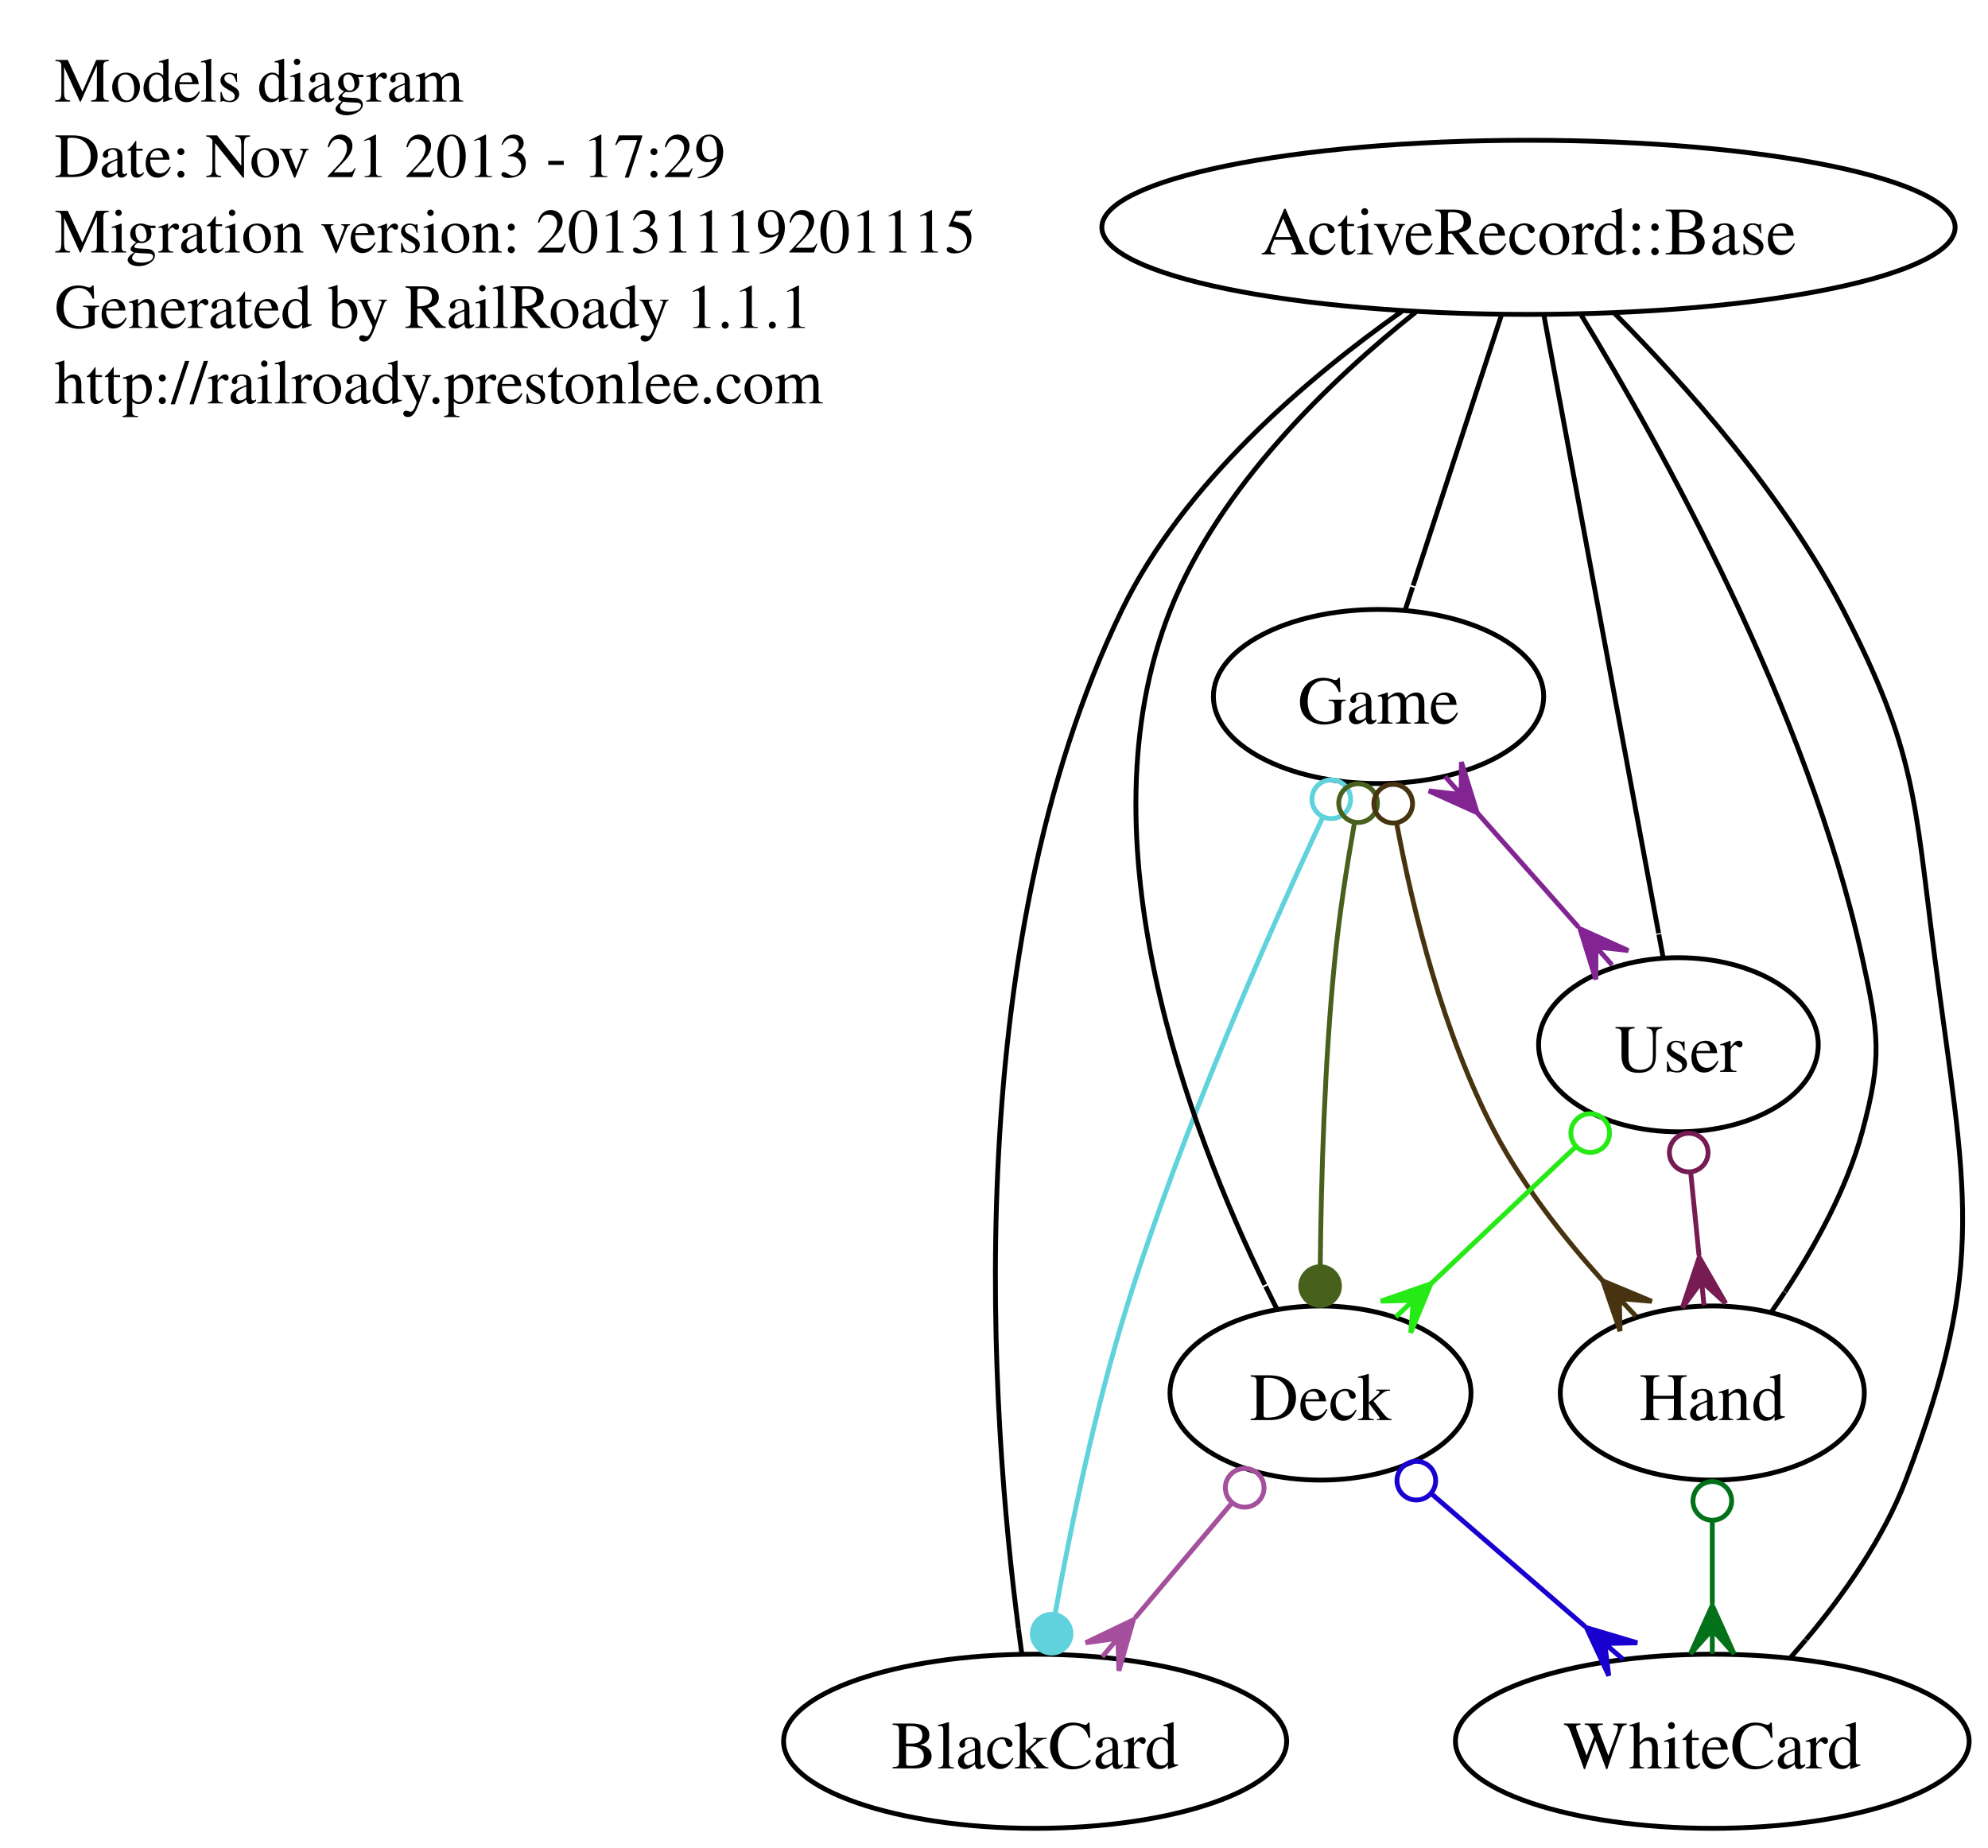
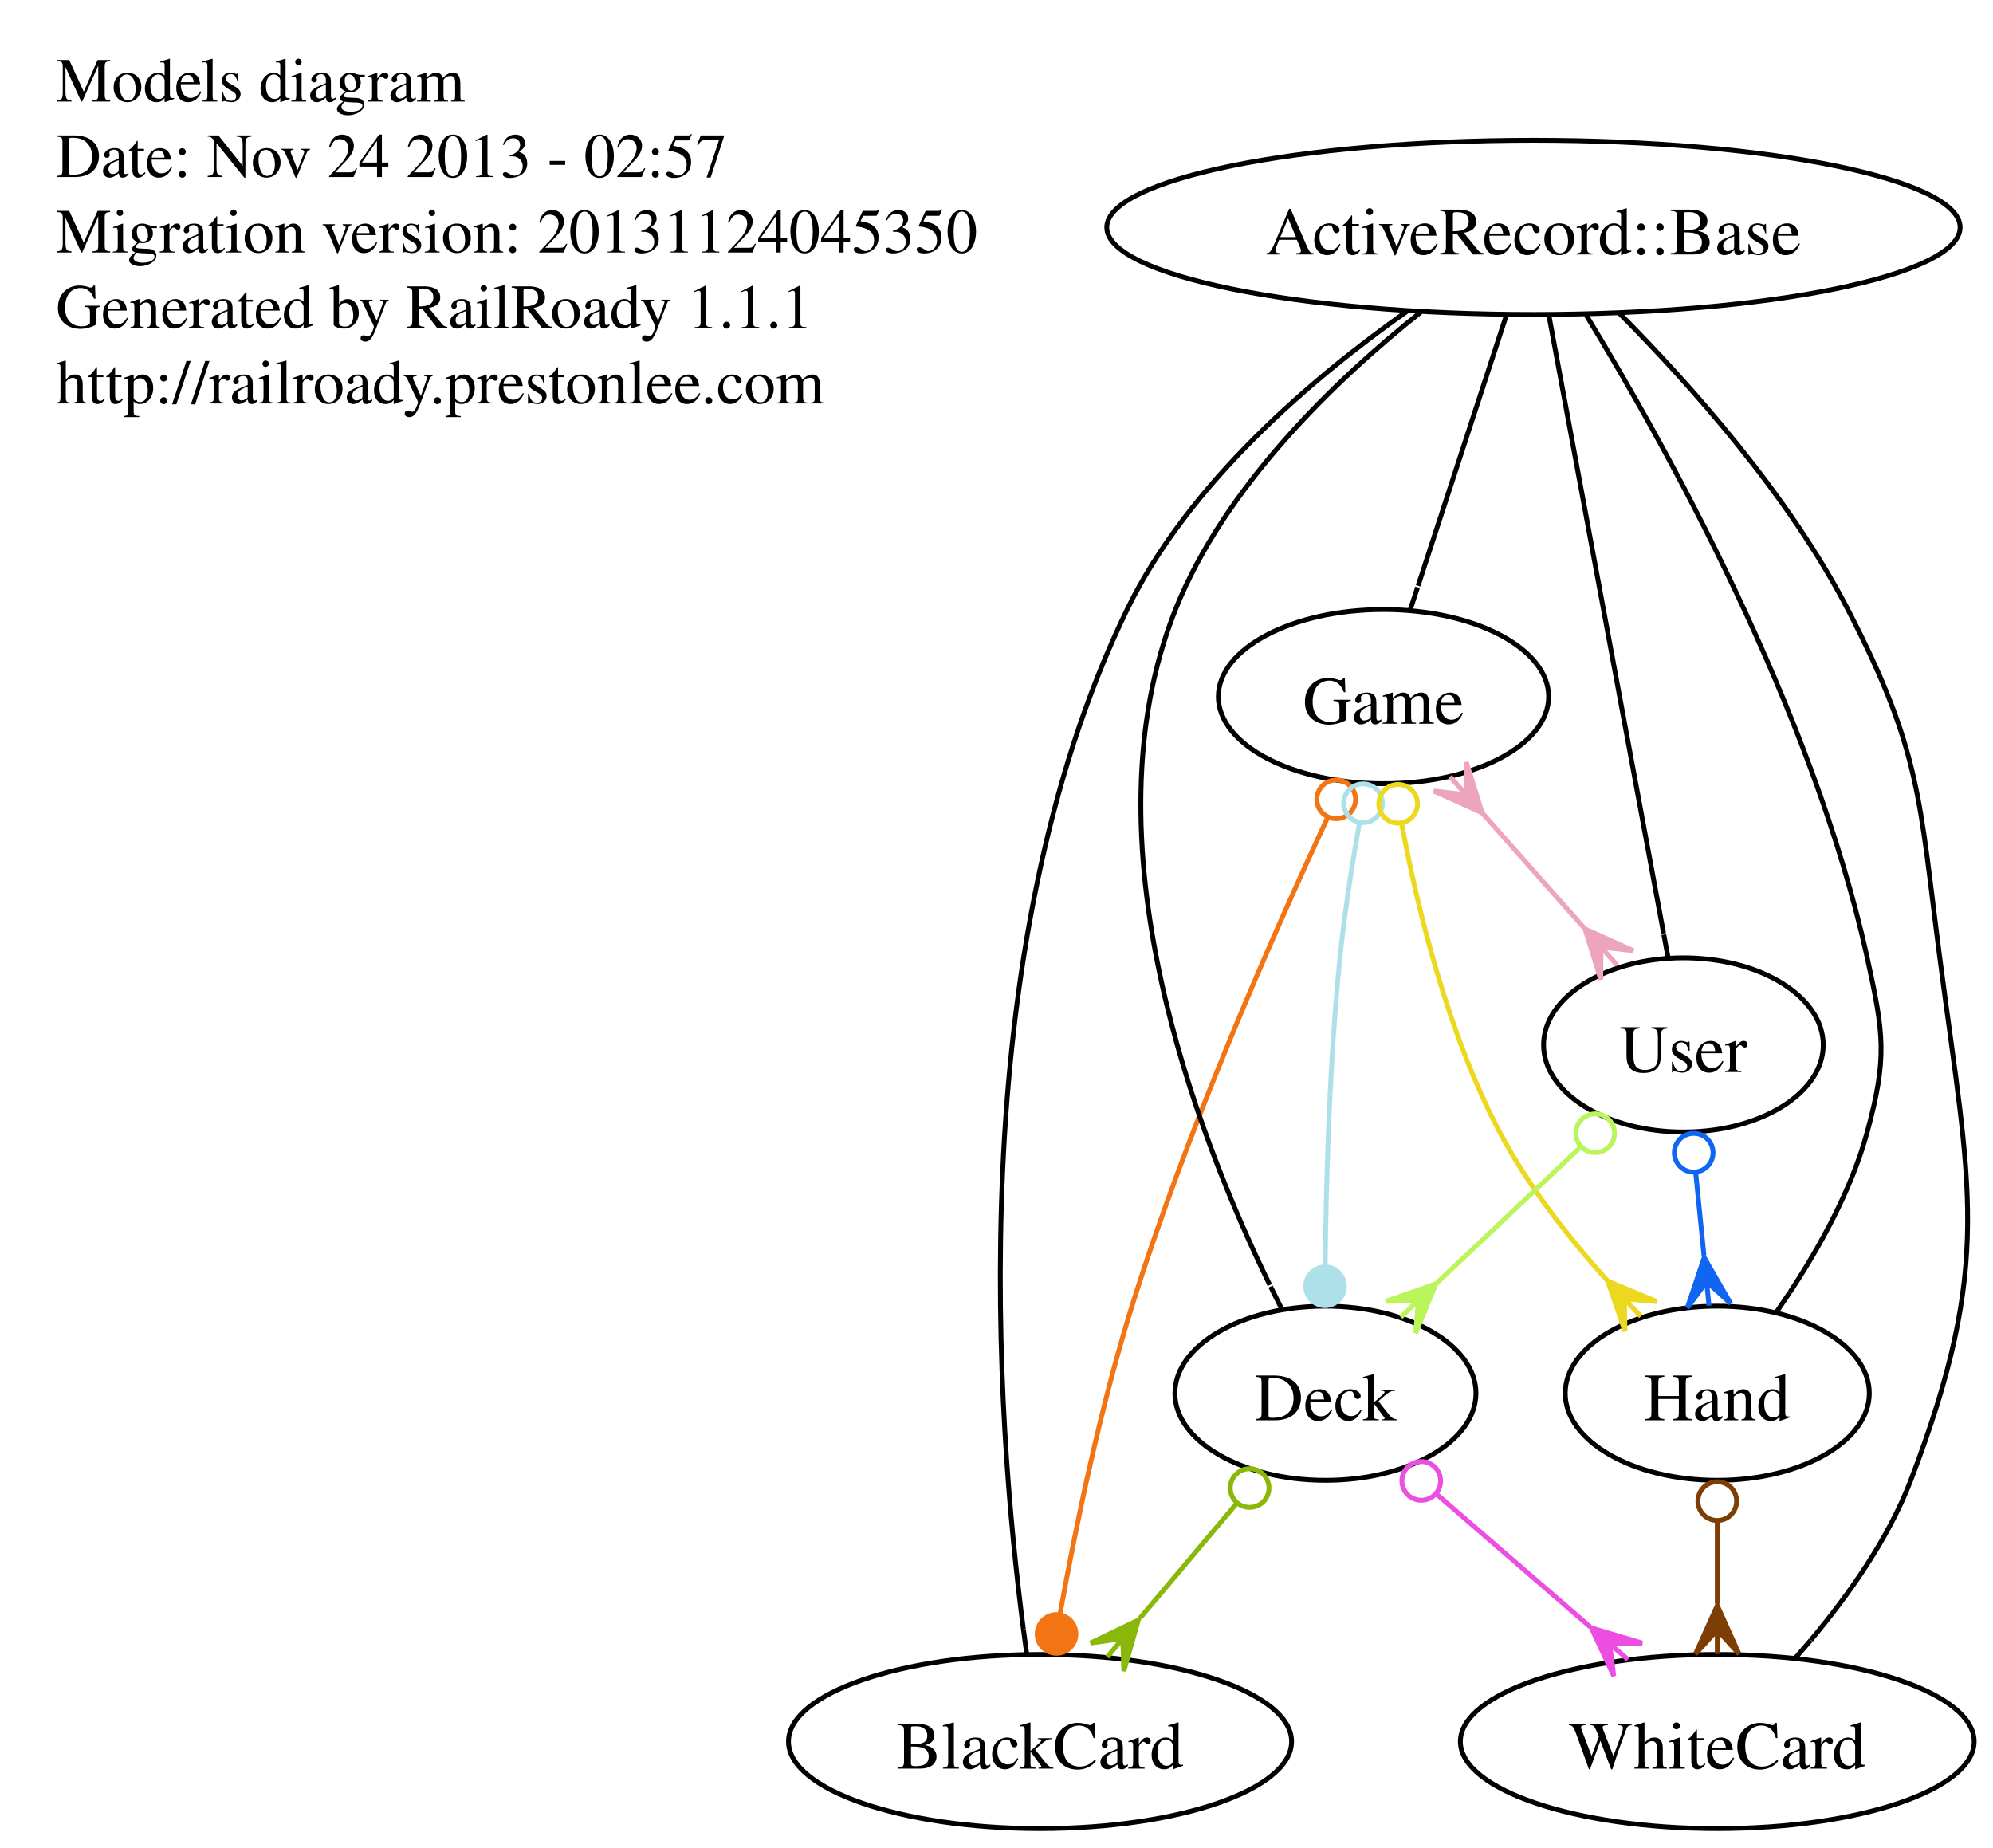
- <svg xmlns="http://www.w3.org/2000/svg" width="411pt" height="382pt" viewBox="0.00 0.00 411.00 382.00">
+ <svg xmlns="http://www.w3.org/2000/svg" width="412pt" height="382pt" viewBox="0.00 0.00 412.00 382.00">
  <g id="graph0" class="graph" transform="scale(1 1) rotate(0) translate(4 378)">
-     <polygon fill="white" stroke="white" points="-4,4 -4,-378 407,-378 407,4 -4,4" />
+     <polygon fill="white" stroke="white" points="-4,4 -4,-378 408,-378 408,4 -4,4" />
    <g id="node1" class="node">
-       <text text-anchor="start" x="7.264" y="-357" font-family="Times,serif" font-size="13.00">Models diagram</text>
-       <text text-anchor="start" x="7.264" y="-341.4" font-family="Times,serif" font-size="13.00">Date: Nov 21 2013 - 17:29</text>
-       <text text-anchor="start" x="7.264" y="-325.8" font-family="Times,serif" font-size="13.00">Migration version: 20131119201115</text>
-       <text text-anchor="start" x="7.264" y="-310.2" font-family="Times,serif" font-size="13.00">Generated by RailRoady 1.1.1</text>
-       <text text-anchor="start" x="7.264" y="-294.6" font-family="Times,serif" font-size="13.00">http://railroady.prestonlee.com</text>
+       <text text-anchor="start" x="7.55" y="-357" font-family="Times,serif" font-size="13.00">Models diagram</text>
+       <text text-anchor="start" x="7.55" y="-341.4" font-family="Times,serif" font-size="13.00">Date: Nov 24 2013 - 02:57</text>
+       <text text-anchor="start" x="7.55" y="-325.8" font-family="Times,serif" font-size="13.00">Migration version: 20131124045350</text>
+       <text text-anchor="start" x="7.55" y="-310.2" font-family="Times,serif" font-size="13.00">Generated by RailRoady 1.1.1</text>
+       <text text-anchor="start" x="7.55" y="-294.6" font-family="Times,serif" font-size="13.00">http://railroady.prestonlee.com</text>
    </g>
    <g id="node2" class="node">
-       <ellipse fill="none" stroke="black" cx="210" cy="-18" rx="52.001" ry="18" />
-       <text text-anchor="middle" x="210" y="-12.4" font-family="Times,serif" font-size="14.00">BlackCard</text>
+       <ellipse fill="none" stroke="black" cx="211" cy="-18" rx="52.001" ry="18" />
+       <text text-anchor="middle" x="211" y="-12.4" font-family="Times,serif" font-size="14.00">BlackCard</text>
    </g>
    <g id="node3" class="node">
-       <ellipse fill="none" stroke="black" cx="269" cy="-90" rx="31.118" ry="18" />
-       <text text-anchor="middle" x="269" y="-84.4" font-family="Times,serif" font-size="14.00">Deck</text>
+       <ellipse fill="none" stroke="black" cx="270" cy="-90" rx="31.118" ry="18" />
+       <text text-anchor="middle" x="270" y="-84.4" font-family="Times,serif" font-size="14.00">Deck</text>
    </g>
    <g id="edge3" class="edge">
-       <path fill="none" stroke="#a4509d" d="M250.742,-67.338C244.381,-59.791 237.2,-51.271 230.658,-43.51" />
-       <ellipse fill="none" stroke="#a4509d" cx="253.328" cy="-70.406" rx="4" ry="4" />
-       <polygon fill="#a4509d" stroke="#a4509d" points="230.324,-43.114 227.32,-32.567 227.102,-39.29 223.879,-35.467 223.879,-35.467 223.879,-35.467 227.102,-39.29 220.439,-38.367 230.324,-43.114 230.324,-43.114" />
+       <path fill="none" stroke="#89b70a" d="M251.742,-67.338C245.381,-59.791 238.2,-51.271 231.658,-43.51" />
+       <ellipse fill="none" stroke="#89b70a" cx="254.328" cy="-70.406" rx="4" ry="4" />
+       <polygon fill="#89b70a" stroke="#89b70a" points="231.324,-43.114 228.32,-32.567 228.102,-39.29 224.879,-35.467 224.879,-35.467 224.879,-35.467 228.102,-39.29 221.439,-38.367 231.324,-43.114 231.324,-43.114" />
    </g>
    <g id="node7" class="node">
-       <ellipse fill="none" stroke="black" cx="350" cy="-18" rx="53.106" ry="18" />
-       <text text-anchor="middle" x="350" y="-12.4" font-family="Times,serif" font-size="14.00">WhiteCard</text>
+       <ellipse fill="none" stroke="black" cx="351" cy="-18" rx="53.106" ry="18" />
+       <text text-anchor="middle" x="351" y="-12.4" font-family="Times,serif" font-size="14.00">WhiteCard</text>
    </g>
    <g id="edge2" class="edge">
-       <path fill="none" stroke="#1700d0" d="M292.044,-69.086C301.918,-60.552 313.505,-50.539 323.712,-41.718" />
-       <ellipse fill="none" stroke="#1700d0" cx="288.81" cy="-71.88" rx="4" ry="4" />
-       <polygon fill="#1700d0" stroke="#1700d0" points="323.978,-41.488 334.486,-38.355 327.761,-38.219 331.544,-34.95 331.544,-34.95 331.544,-34.95 327.761,-38.219 328.601,-31.545 323.978,-41.488 323.978,-41.488" />
+       <path fill="none" stroke="#ed4ee2" d="M293.044,-69.086C302.918,-60.552 314.505,-50.539 324.712,-41.718" />
+       <ellipse fill="none" stroke="#ed4ee2" cx="289.81" cy="-71.88" rx="4" ry="4" />
+       <polygon fill="#ed4ee2" stroke="#ed4ee2" points="324.978,-41.488 335.486,-38.355 328.761,-38.219 332.544,-34.95 332.544,-34.95 332.544,-34.95 328.761,-38.219 329.601,-31.545 324.978,-41.488 324.978,-41.488" />
    </g>
    <g id="node4" class="node">
-       <ellipse fill="none" stroke="black" cx="281" cy="-234" rx="34.142" ry="18" />
-       <text text-anchor="middle" x="281" y="-228.4" font-family="Times,serif" font-size="14.00">Game</text>
+       <ellipse fill="none" stroke="black" cx="282" cy="-234" rx="34.142" ry="18" />
+       <text text-anchor="middle" x="282" y="-228.4" font-family="Times,serif" font-size="14.00">Game</text>
    </g>
    <g id="edge5" class="edge">
-       <path fill="none" stroke="#5fd2dc" d="M269.403,-208.882C257.844,-184.062 240.238,-144.04 229,-108 222.452,-87.001 217.407,-62.521 214.166,-44.555" />
-       <ellipse fill="none" stroke="#5fd2dc" cx="271.227" cy="-212.762" rx="4" ry="4" />
-       <ellipse fill="#5fd2dc" stroke="#5fd2dc" cx="213.412" cy="-40.243" rx="4" ry="4" />
+       <path fill="none" stroke="#f27413" d="M270.403,-208.882C258.844,-184.062 241.238,-144.04 230,-108 223.452,-87.001 218.407,-62.521 215.166,-44.555" />
+       <ellipse fill="none" stroke="#f27413" cx="272.227" cy="-212.762" rx="4" ry="4" />
+       <ellipse fill="#f27413" stroke="#f27413" cx="214.412" cy="-40.243" rx="4" ry="4" />
    </g>
    <g id="edge6" class="edge">
-       <path fill="none" stroke="#47611d" d="M276.025,-207.891C274.473,-199.104 272.927,-189.148 272,-180 269.831,-158.586 269.134,-134.142 268.949,-116.296" />
-       <ellipse fill="none" stroke="#47611d" cx="276.772" cy="-211.96" rx="4" ry="4" />
-       <ellipse fill="#47611d" stroke="#47611d" cx="268.922" cy="-112.108" rx="4" ry="4" />
+       <path fill="none" stroke="#aee0e9" d="M277.025,-207.891C275.473,-199.104 273.927,-189.148 273,-180 270.831,-158.586 270.134,-134.142 269.949,-116.296" />
+       <ellipse fill="none" stroke="#aee0e9" cx="277.772" cy="-211.96" rx="4" ry="4" />
+       <ellipse fill="#aee0e9" stroke="#aee0e9" cx="269.922" cy="-112.108" rx="4" ry="4" />
    </g>
    <g id="node5" class="node">
-       <ellipse fill="none" stroke="black" cx="350" cy="-90" rx="31.431" ry="18" />
-       <text text-anchor="middle" x="350" y="-84.4" font-family="Times,serif" font-size="14.00">Hand</text>
+       <ellipse fill="none" stroke="black" cx="351" cy="-90" rx="31.431" ry="18" />
+       <text text-anchor="middle" x="351" y="-84.4" font-family="Times,serif" font-size="14.00">Hand</text>
    </g>
    <g id="edge7" class="edge">
-       <path fill="none" stroke="#483310" d="M284.736,-207.825C288.185,-189.379 294.416,-164.149 305,-144 310.818,-132.925 319.3,-122.13 327.337,-113.205" />
-       <ellipse fill="none" stroke="#483310" cx="284.033" cy="-211.841" rx="4" ry="4" />
-       <polygon fill="#483310" stroke="#483310" points="327.364,-113.175 337.488,-108.96 330.785,-109.529 334.206,-105.882 334.206,-105.882 334.206,-105.882 330.785,-109.529 330.924,-102.803 327.364,-113.175 327.364,-113.175" />
+       <path fill="none" stroke="#ecd81f" d="M285.736,-207.825C289.185,-189.379 295.416,-164.149 306,-144 311.818,-132.925 320.3,-122.13 328.337,-113.205" />
+       <ellipse fill="none" stroke="#ecd81f" cx="285.033" cy="-211.841" rx="4" ry="4" />
+       <polygon fill="#ecd81f" stroke="#ecd81f" points="328.364,-113.175 338.488,-108.96 331.785,-109.529 335.206,-105.882 335.206,-105.882 335.206,-105.882 331.785,-109.529 331.924,-102.803 328.364,-113.175 328.364,-113.175" />
    </g>
    <g id="node6" class="node">
-       <ellipse fill="none" stroke="black" cx="343" cy="-162" rx="28.909" ry="18" />
-       <text text-anchor="middle" x="343" y="-156.4" font-family="Times,serif" font-size="14.00">User</text>
+       <ellipse fill="none" stroke="black" cx="344" cy="-162" rx="28.909" ry="18" />
+       <text text-anchor="middle" x="344" y="-156.4" font-family="Times,serif" font-size="14.00">User</text>
    </g>
    <g id="edge8" class="edge">
-       <path fill="none" stroke="#822593" d="M301.417,-209.948C308.131,-202.368 315.598,-193.937 322.331,-186.336" />
-       <polygon fill="#822593" stroke="#822593" points="301.39,-209.979 291.391,-214.481 298.075,-213.722 294.76,-217.465 294.76,-217.465 294.76,-217.465 298.075,-213.722 298.128,-220.448 301.39,-209.979 301.39,-209.979" />
-       <polygon fill="#822593" stroke="#822593" points="322.648,-185.978 332.647,-181.476 325.963,-182.235 329.279,-178.492 329.279,-178.492 329.279,-178.492 325.963,-182.235 325.91,-175.508 322.648,-185.978 322.648,-185.978" />
+       <path fill="none" stroke="#eda5bd" d="M302.417,-209.948C309.131,-202.368 316.598,-193.937 323.331,-186.336" />
+       <polygon fill="#eda5bd" stroke="#eda5bd" points="302.39,-209.979 292.391,-214.481 299.075,-213.722 295.76,-217.465 295.76,-217.465 295.76,-217.465 299.075,-213.722 299.128,-220.448 302.39,-209.979 302.39,-209.979" />
+       <polygon fill="#eda5bd" stroke="#eda5bd" points="323.648,-185.978 333.647,-181.476 326.963,-182.235 330.279,-178.492 330.279,-178.492 330.279,-178.492 326.963,-182.235 326.91,-175.508 323.648,-185.978 323.648,-185.978" />
    </g>
    <g id="edge10" class="edge">
-       <path fill="none" stroke="#037119" d="M350,-63.64C350,-58.063 350,-52.132 350,-46.476" />
-       <ellipse fill="none" stroke="#037119" cx="350" cy="-67.697" rx="4" ry="4" />
-       <polygon fill="#037119" stroke="#037119" points="350,-46.104 354.5,-36.104 350,-41.104 350,-36.104 350,-36.104 350,-36.104 350,-41.104 345.5,-36.104 350,-46.104 350,-46.104" />
+       <path fill="none" stroke="#7d3e05" d="M351,-63.64C351,-58.063 351,-52.132 351,-46.476" />
+       <ellipse fill="none" stroke="#7d3e05" cx="351" cy="-67.697" rx="4" ry="4" />
+       <polygon fill="#7d3e05" stroke="#7d3e05" points="351,-46.104 355.5,-36.104 351,-41.104 351,-36.104 351,-36.104 351,-36.104 351,-41.104 346.5,-36.104 351,-46.104 351,-46.104" />
    </g>
    <g id="edge13" class="edge">
-       <path fill="none" stroke="#26ea15" d="M321.74,-140.889C312.381,-132.036 301.37,-121.62 291.837,-112.602" />
-       <ellipse fill="none" stroke="#26ea15" cx="324.761" cy="-143.747" rx="4" ry="4" />
-       <polygon fill="#26ea15" stroke="#26ea15" points="291.833,-112.598 287.66,-102.457 288.2,-109.162 284.568,-105.726 284.568,-105.726 284.568,-105.726 288.2,-109.162 281.475,-108.995 291.833,-112.598 291.833,-112.598" />
+       <path fill="none" stroke="#baf55b" d="M322.74,-140.889C313.381,-132.036 302.37,-121.62 292.837,-112.602" />
+       <ellipse fill="none" stroke="#baf55b" cx="325.761" cy="-143.747" rx="4" ry="4" />
+       <polygon fill="#baf55b" stroke="#baf55b" points="292.833,-112.598 288.66,-102.457 289.2,-109.162 285.568,-105.726 285.568,-105.726 285.568,-105.726 289.2,-109.162 282.475,-108.995 292.833,-112.598 292.833,-112.598" />
    </g>
    <g id="edge12" class="edge">
-       <path fill="none" stroke="#761c52" d="M345.536,-135.64C346.094,-130.063 346.687,-124.132 347.252,-118.476" />
-       <ellipse fill="none" stroke="#761c52" cx="345.128" cy="-139.716" rx="4" ry="4" />
-       <polygon fill="#761c52" stroke="#761c52" points="347.294,-118.055 352.767,-108.552 347.792,-113.08 348.29,-108.104 348.29,-108.104 348.29,-108.104 347.792,-113.08 343.812,-107.657 347.294,-118.055 347.294,-118.055" />
+       <path fill="none" stroke="#1166f1" d="M346.536,-135.64C347.094,-130.063 347.687,-124.132 348.252,-118.476" />
+       <ellipse fill="none" stroke="#1166f1" cx="346.128" cy="-139.716" rx="4" ry="4" />
+       <polygon fill="#1166f1" stroke="#1166f1" points="348.294,-118.055 353.767,-108.552 348.792,-113.08 349.29,-108.104 349.29,-108.104 349.29,-108.104 348.792,-113.08 344.812,-107.657 348.294,-118.055 348.294,-118.055" />
    </g>
    <g id="node8" class="node">
-       <ellipse fill="none" stroke="black" cx="312" cy="-331" rx="88.203" ry="18" />
-       <text text-anchor="middle" x="312" y="-325.4" font-family="Times,serif" font-size="14.00">ActiveRecord::Base</text>
+       <ellipse fill="none" stroke="black" cx="313" cy="-331" rx="88.203" ry="18" />
+       <text text-anchor="middle" x="313" y="-325.4" font-family="Times,serif" font-size="14.00">ActiveRecord::Base</text>
    </g>
    <g id="edge1" class="edge">
-       <path fill="none" stroke="black" d="M285.841,-313.644C266.245,-299.823 240.711,-278.128 228,-252 193.633,-181.357 200.956,-84.282 206.565,-41.173" />
-       <polyline fill="none" stroke="black" points="207.237,-36.188 206.569,-41.144 " />
+       <path fill="none" stroke="black" d="M286.841,-313.644C267.245,-299.823 241.711,-278.128 229,-252 194.633,-181.357 201.956,-84.282 207.565,-41.173" />
+       <polyline fill="none" stroke="black" points="208.237,-36.188 207.569,-41.144 " />
    </g>
    <g id="edge4" class="edge">
-       <path fill="none" stroke="black" d="M288.707,-313.481C271.057,-299.422 248.166,-277.487 238,-252 218.98,-204.317 242.145,-143.912 257.496,-112.376" />
-       <polyline fill="none" stroke="black" points="259.885,-107.569 257.66,-112.047 " />
+       <path fill="none" stroke="black" d="M289.707,-313.481C272.057,-299.422 249.166,-277.487 239,-252 219.98,-204.317 243.145,-143.912 258.496,-112.376" />
+       <polyline fill="none" stroke="black" points="260.885,-107.569 258.66,-112.047 " />
    </g>
    <g id="edge9" class="edge">
-       <path fill="none" stroke="black" d="M306.458,-313.016C301.344,-297.345 293.723,-273.99 288.152,-256.918" />
-       <polyline fill="none" stroke="black" points="286.494,-251.837 288.045,-256.59 " />
+       <path fill="none" stroke="black" d="M307.458,-313.016C302.344,-297.345 294.723,-273.99 289.152,-256.918" />
+       <polyline fill="none" stroke="black" points="287.494,-251.837 289.045,-256.59 " />
    </g>
    <g id="edge11" class="edge">
-       <path fill="none" stroke="black" d="M322.895,-312.865C339.342,-285.874 369.779,-231.242 381,-180 384.422,-164.37 385.185,-159.443 381,-144 377.809,-132.223 371.273,-120.381 365.022,-110.887" />
-       <polyline fill="none" stroke="black" points="362.183,-106.699 364.989,-110.838 " />
+       <path fill="none" stroke="black" d="M323.895,-312.865C340.342,-285.874 370.779,-231.242 382,-180 385.422,-164.37 386.185,-159.443 382,-144 378.809,-132.223 372.273,-120.381 366.022,-110.887" />
+       <polyline fill="none" stroke="black" points="363.183,-106.699 365.989,-110.838 " />
    </g>
    <g id="edge14" class="edge">
-       <path fill="none" stroke="black" d="M315.201,-312.757C320.869,-282.223 332.661,-218.698 338.909,-185.037" />
-       <polyline fill="none" stroke="black" points="339.863,-179.9 338.95,-184.816 " />
+       <path fill="none" stroke="black" d="M316.201,-312.757C321.869,-282.223 333.661,-218.698 339.909,-185.037" />
+       <polyline fill="none" stroke="black" points="340.863,-179.9 339.95,-184.816 " />
    </g>
    <g id="edge15" class="edge">
-       <path fill="none" stroke="black" d="M329.675,-313.336C344.373,-298.541 364.794,-275.654 377,-252 392.176,-222.589 391.742,-212.82 396,-180 402.185,-132.325 407.152,-116.91 390,-72 385.393,-59.939 377.161,-48.286 369.358,-38.994" />
-       <polyline fill="none" stroke="black" points="366.052,-35.162 369.318,-38.947 " />
+       <path fill="none" stroke="black" d="M330.675,-313.336C345.373,-298.541 365.794,-275.654 378,-252 393.176,-222.589 392.742,-212.82 397,-180 403.185,-132.325 408.152,-116.91 391,-72 386.393,-59.939 378.161,-48.286 370.358,-38.994" />
+       <polyline fill="none" stroke="black" points="367.052,-35.162 370.318,-38.947 " />
    </g>
  </g>
</svg>
